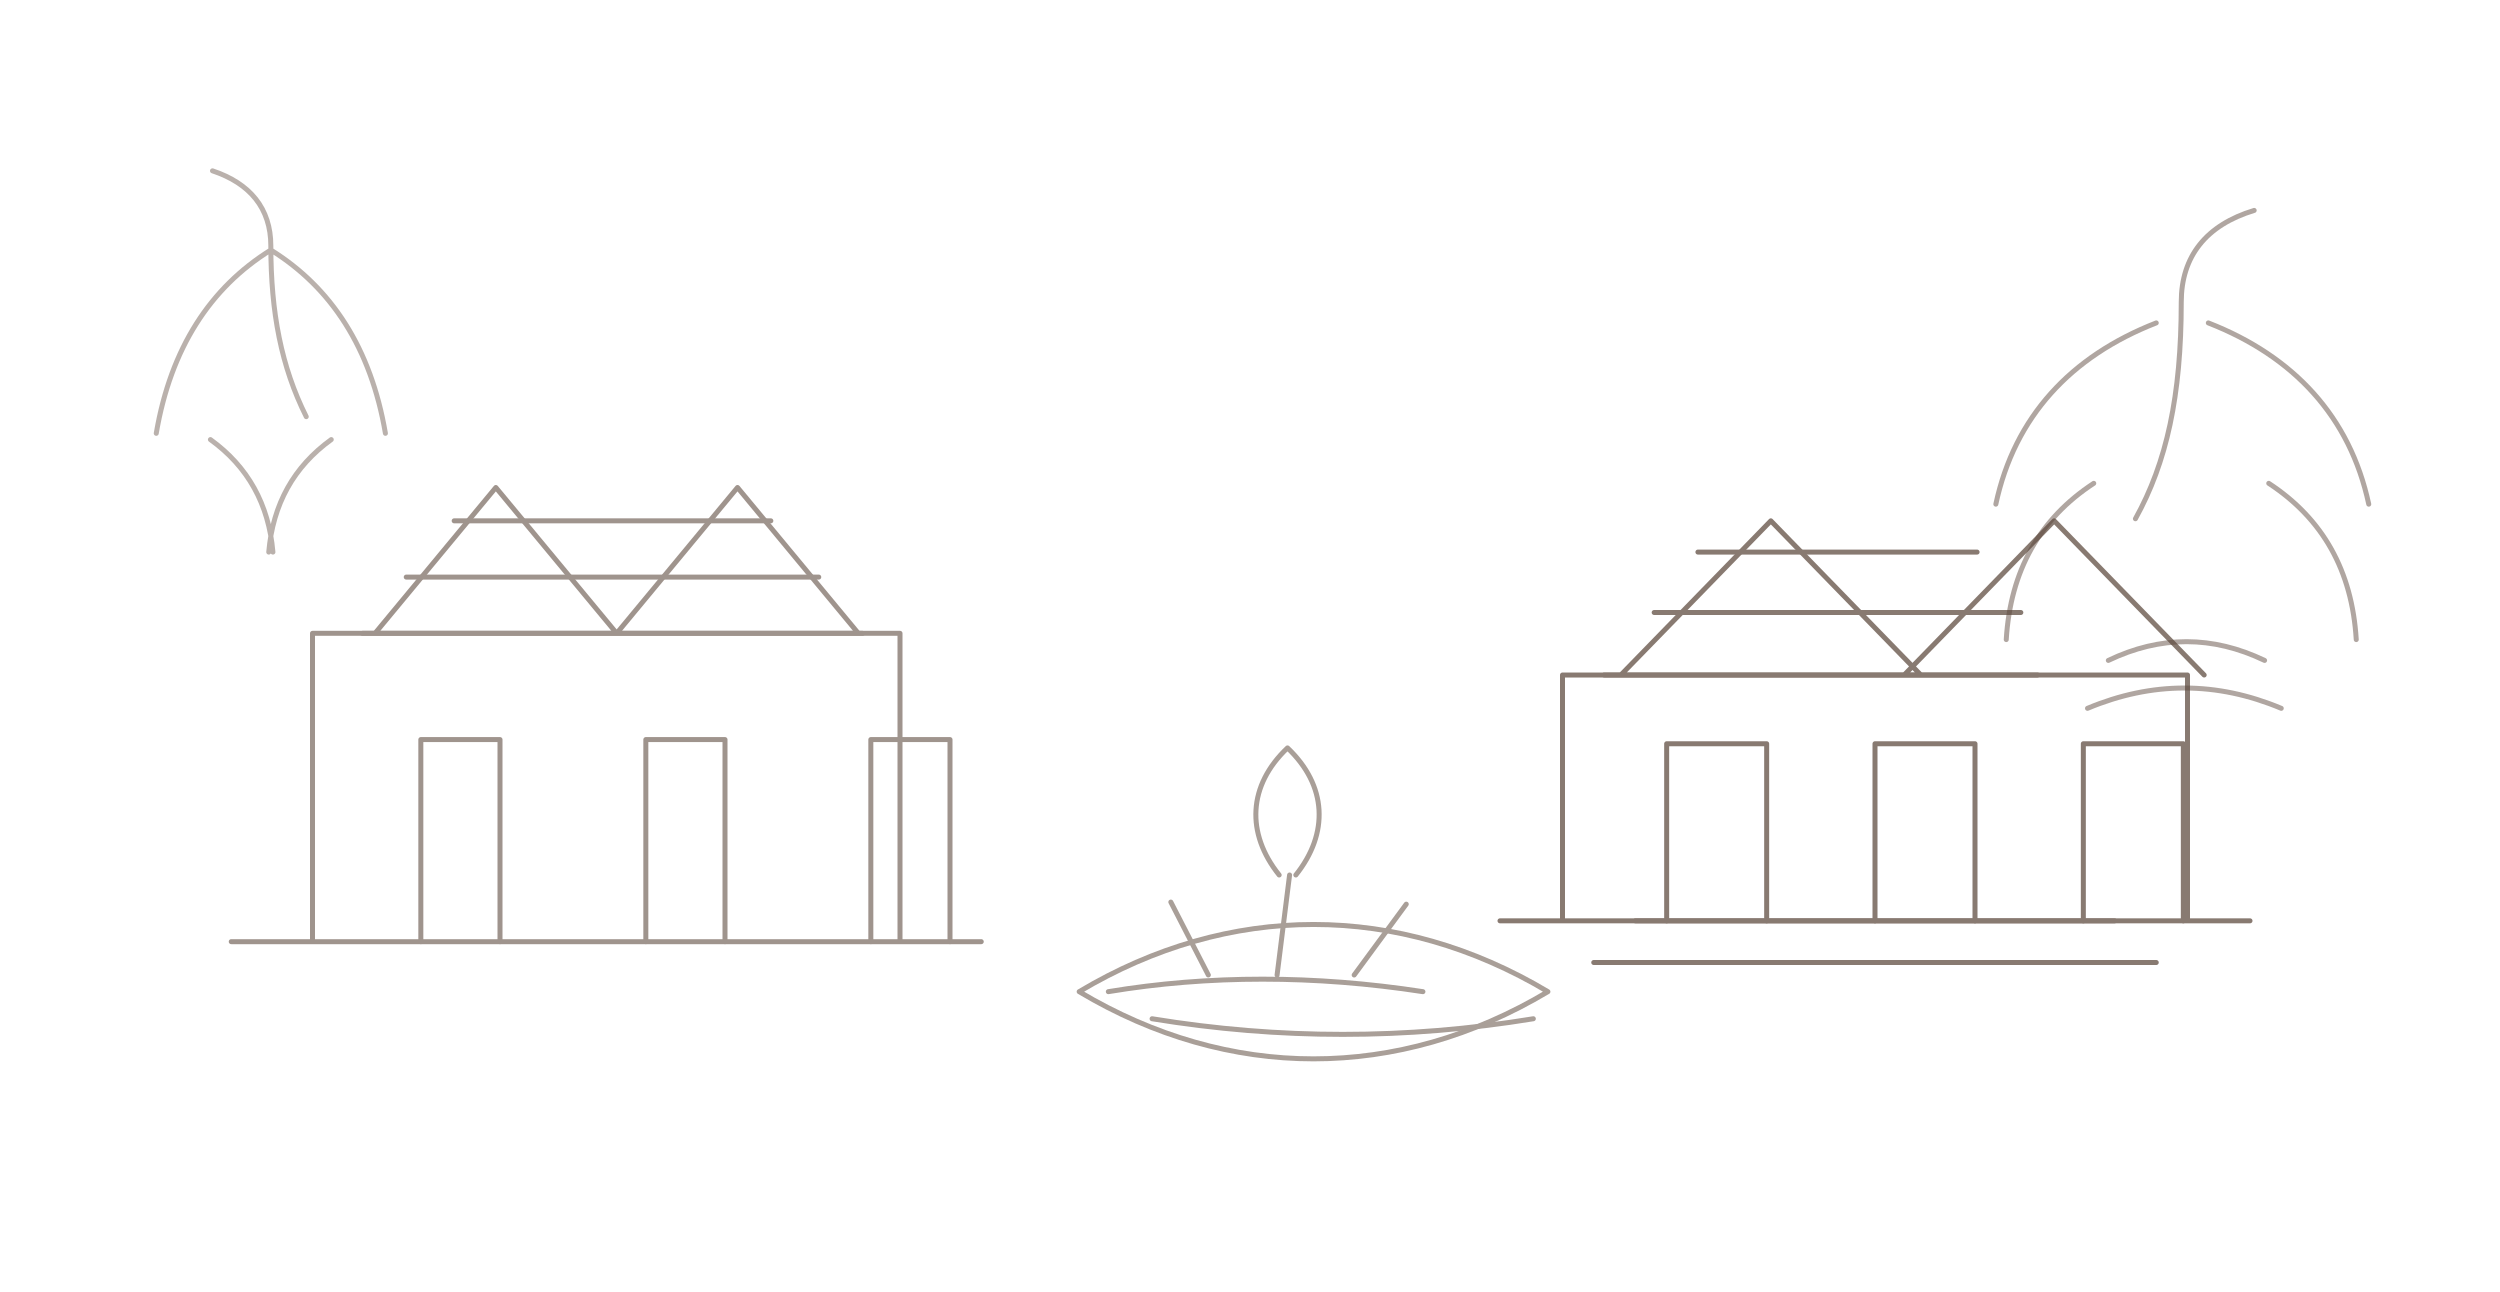
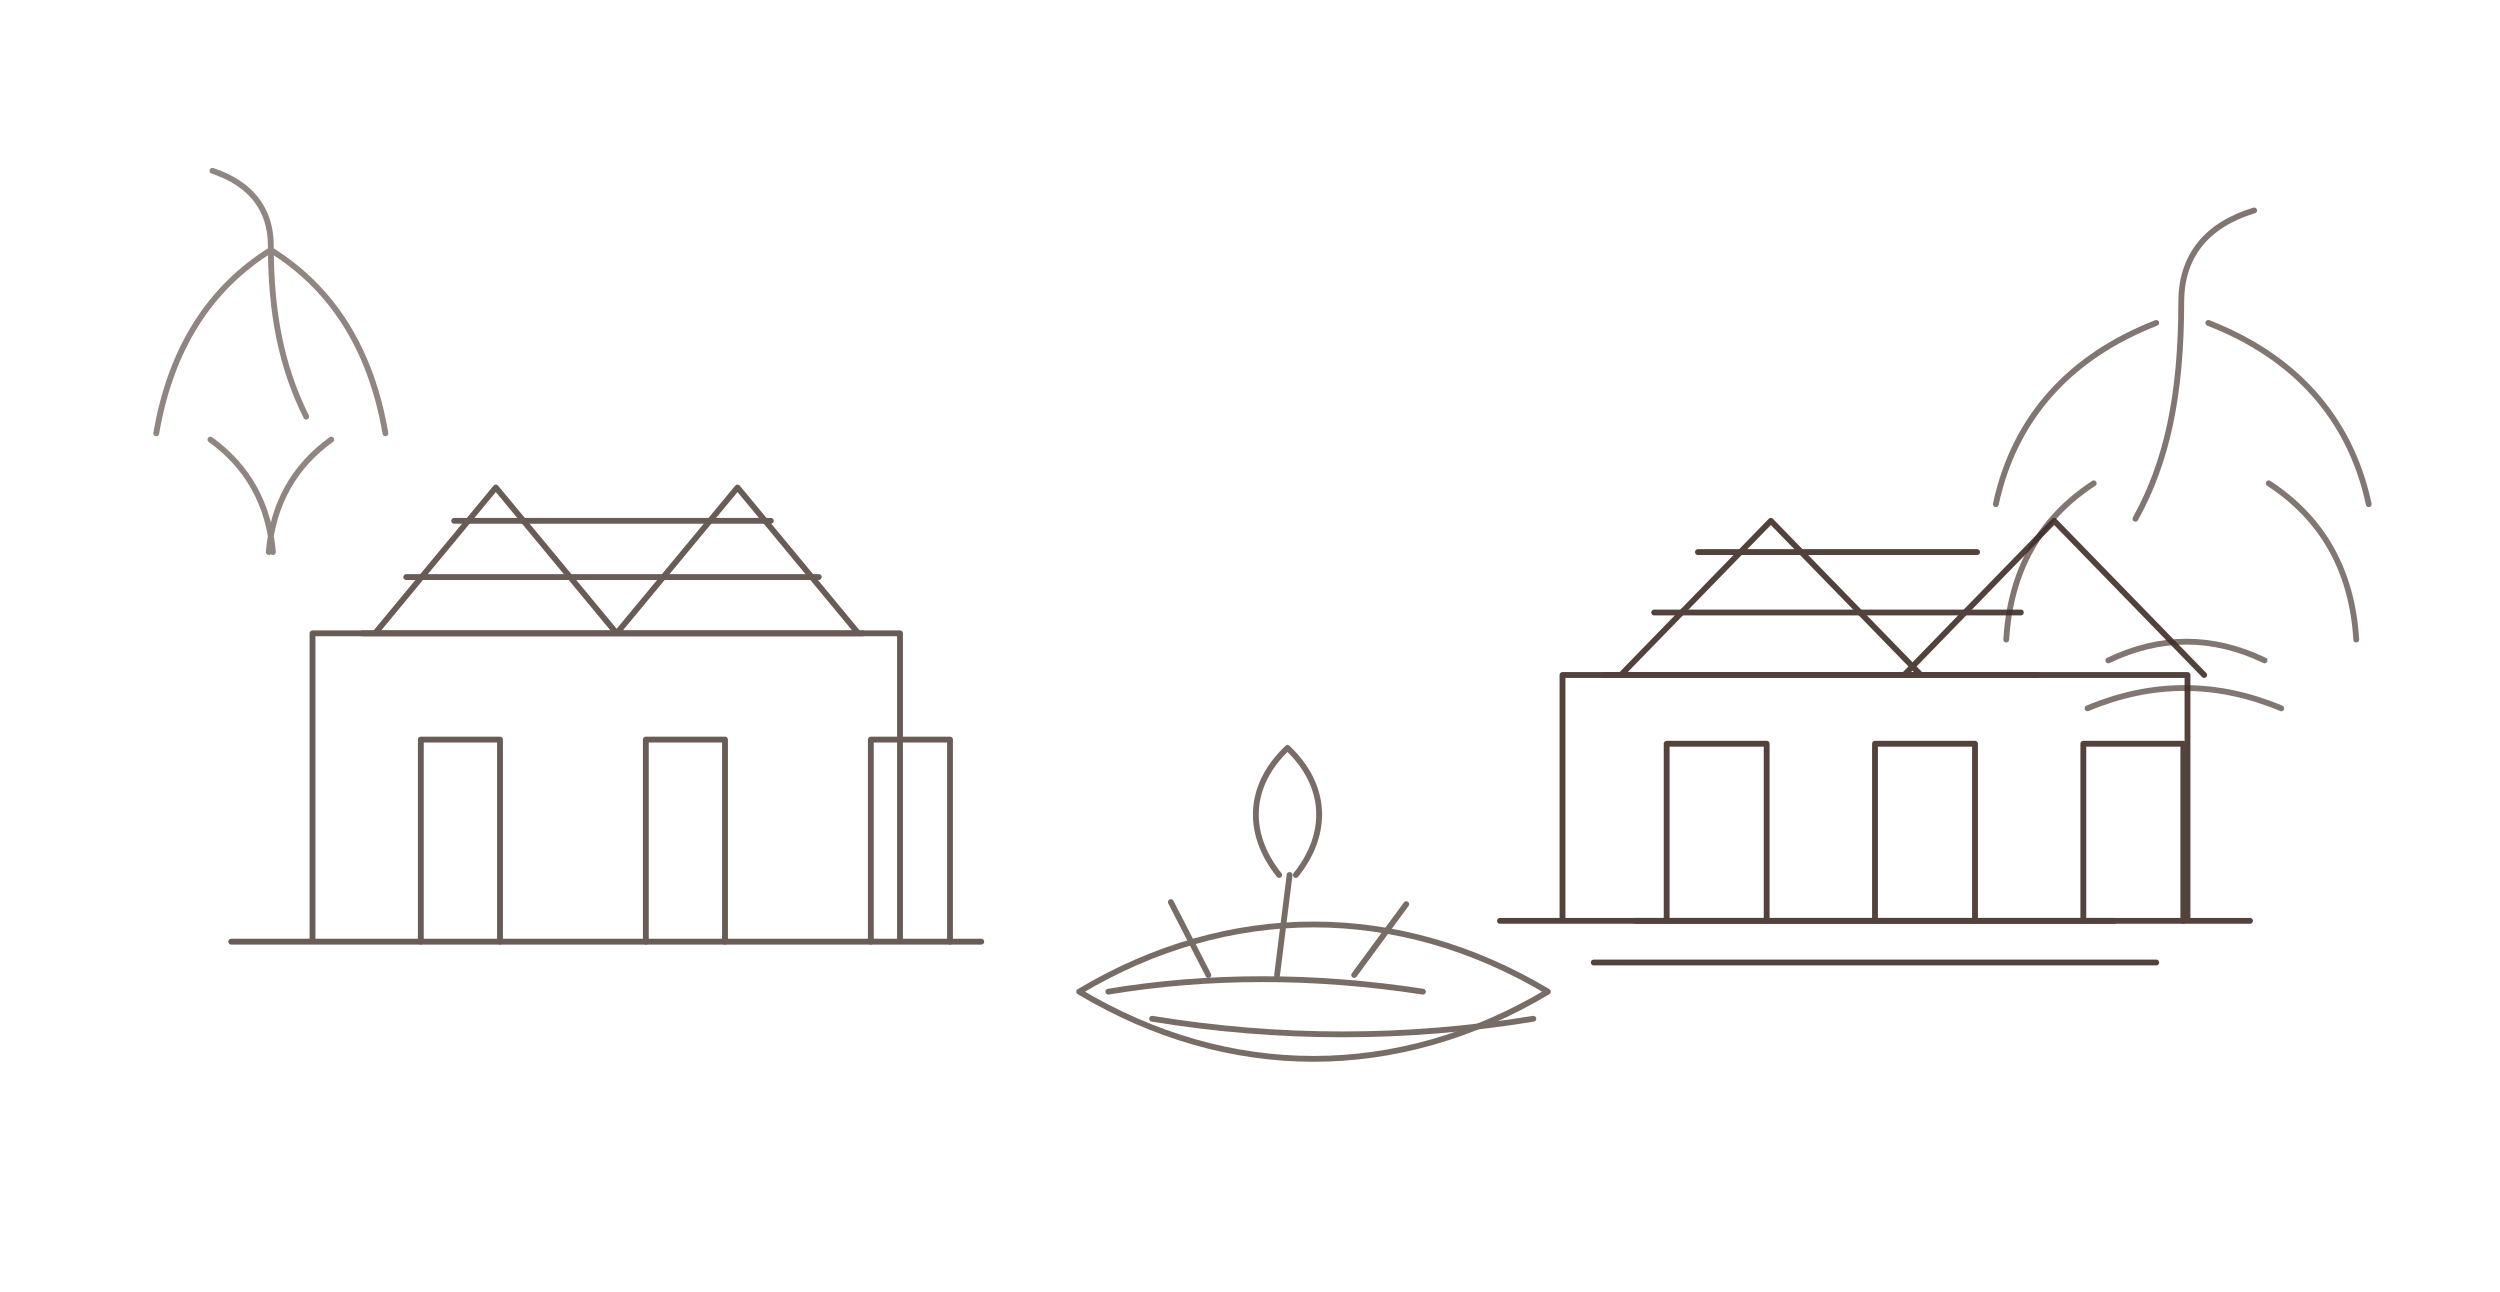
<svg xmlns="http://www.w3.org/2000/svg" viewBox="0 0 1200 620" fill="none">
-   <g stroke="#5a463a" stroke-width="2.4" stroke-linecap="round" stroke-linejoin="round">
-     <g opacity=".72">
+   <g stroke="#3f2d26" stroke-width="2.8" stroke-linecap="round" stroke-linejoin="round">
+     <g opacity=".9">
      <path d="M720 442h360M750 442v-118h300v118M778 324l72-74 72 74M914 324l72-74 72 74" />
      <path d="M800 442V357h48v85M900 442V357h48v85M1000 442V357h48v85" />
      <path d="M770 324h208M794 294h176M815 265h134" />
      <path d="M785 442h230M765 462h270" />
    </g>
-     <g opacity=".58">
+     <g opacity=".78">
      <path d="M111 452h360M150 452V304h282v148M180 304l58-70 58 70M296 304l58-70 58 70" />
      <path d="M202 452v-97h38v97M310 452v-97h38v97M418 452v-97h38v97" />
      <path d="M174 304h240M195 277h198M218 250h152" />
    </g>
-     <g opacity=".52">
+     <g opacity=".7">
      <path d="M518 476c72-43 153-43 225 0-72 43-153 43-225 0Z" />
      <path d="M532 476c48-8 99-8 151 0M580 468l-18-35M613 468l6-48M650 468l25-34" />
      <path d="M614 420c-16-20-15-43 4-61 19 18 20 41 4 61" />
      <path d="M553 489c61 10 122 10 183 0" />
    </g>
-     <g opacity=".48">
+     <g opacity=".65">
      <path d="M1035 155c-41 16-68 45-77 87M1060 155c41 16 68 45 77 87M1047 145c0 45-7 77-22 104M1047 145c0-22 12-37 35-44" />
      <path d="M1005 232c-26 17-40 42-42 75M1089 232c26 17 40 42 42 75" />
      <path d="M1012 317c25-12 50-12 75 0M1002 340c31-13 62-13 93 0" />
    </g>
-     <g opacity=".42">
+     <g opacity=".58">
      <path d="M130 120c29 18 48 47 55 88M130 120c-29 18-48 47-55 88M130 118c0 32 5 58 17 82M130 118c0-18-10-30-28-36" />
      <path d="M101 211c18 13 28 31 30 54M159 211c-18 13-28 31-30 54" />
    </g>
  </g>
</svg>
